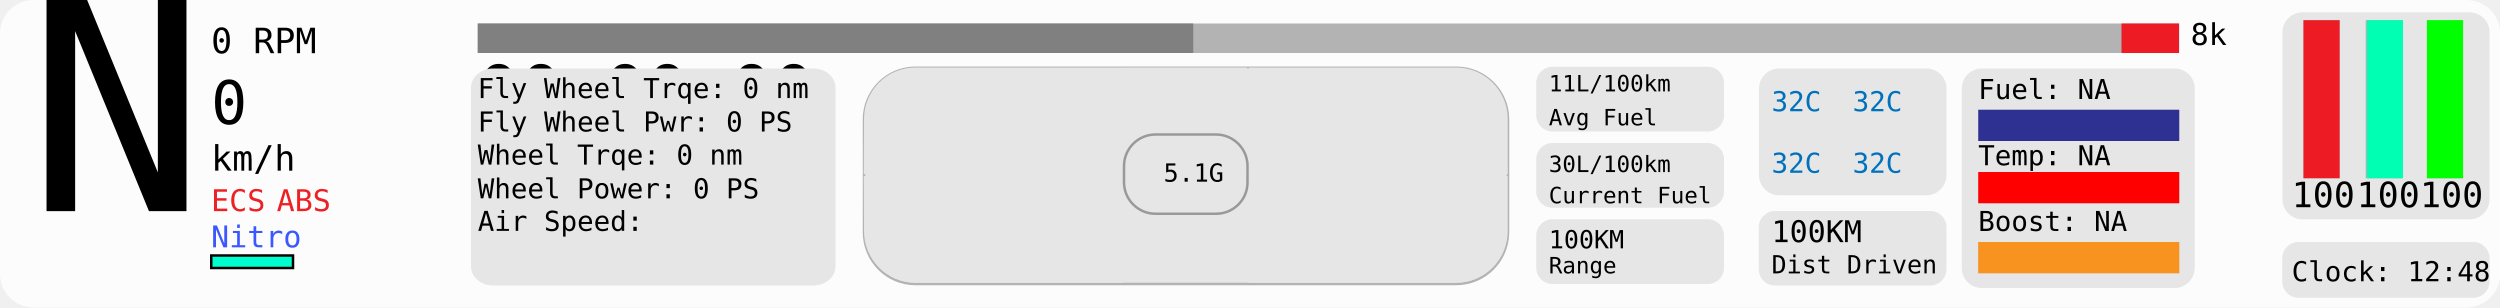
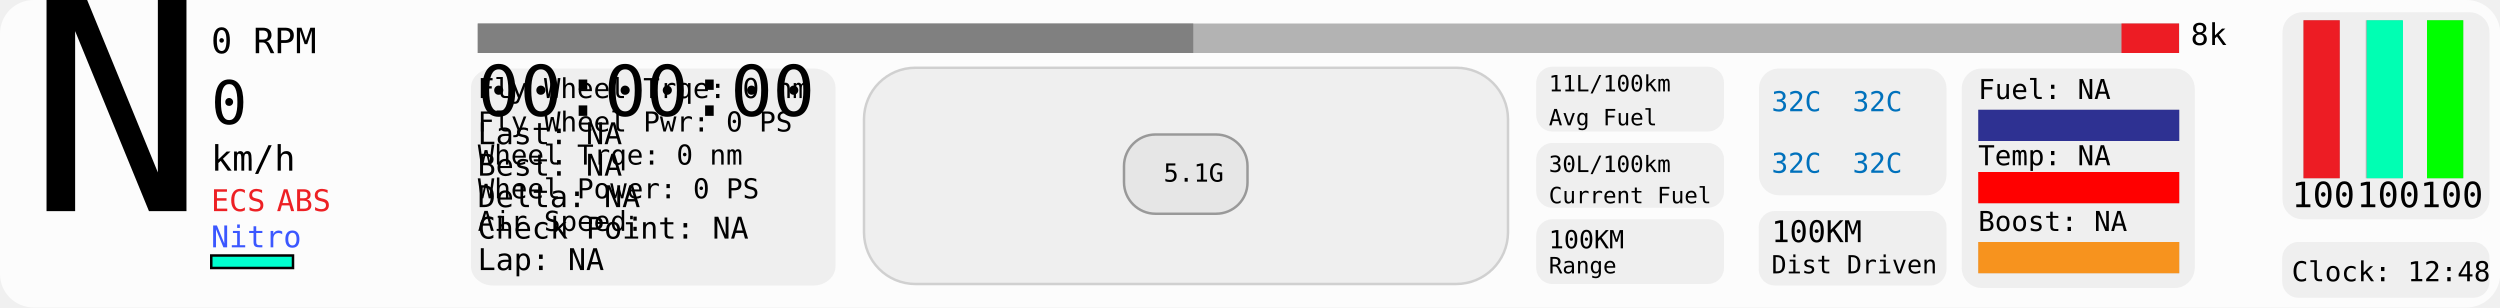
<svg xmlns="http://www.w3.org/2000/svg" version="1.1" id="app" x="0px" y="0px" viewBox="0 0 1000 123" style="enable-background:new 0 0 1000 123;" xml:space="preserve">
  <style type="text/css">
	.st0{opacity:0.79;fill:#FFFFFF;enable-background:new    ;}
	.st1{fill:#B3B3B3;}
- 	.st2{fill:#E6E6E6;}
+ 	.st2{opacity:0.6;fill:#E6E6E6;}
	.st3{fill:#0071BC;}
	.st4{font-family:'Consolas';}
	.st5{font-size:11px;}
	.st6{fill:#808080;}
	.st7{font-size:12px;}
	.st8{font-size:14px;}
	.st9{font-size:24px;}
	.st10{font-size:120px;}
	.st11{fill:#ED1C24;}
	.st12{fill:#00FFB3;}
	.st13{fill:#00FF00;}
	.st14{fill:#CCCCCC;}
	.st15{fill:#F7931E;}
	.st16{fill:#FF0000;}
	.st17{fill:#2E3192;}
	.st18{font-size:28px;}
	.st19{font-size:10px;}
	.st20{font-size:9px;}
- 	.st21{fill:#E6E6E6;stroke:#B3B3B3;stroke-miterlimit:10;}
- 	.st22{fill:#E6E6E6;stroke:#999999;stroke-miterlimit:10;}
- 	.st23{fill:#ED2024;}
- 	.st24{fill:#00FFCF;}
- 	.st25{fill:none;stroke:#020202;stroke-miterlimit:10;}
- 	.st26{fill:#3B57FF;}
+ 	.st21{opacity:0.6;fill:#E6E6E6;stroke:#B3B3B3;stroke-miterlimit:10;}
+ 	.st22{fill:none;}
+ 	.st23{fill:#E6E6E6;stroke:#999999;stroke-miterlimit:10;}
+ 	.st24{fill:#ED2024;}
+ 	.st25{fill:#00FFCF;}
+ 	.st26{fill:none;stroke:#020202;stroke-miterlimit:10;}
+ 	.st27{fill:#3B57FF;}
</style>
  <path id="backgrond" class="st0" d="M986.5,123h-973C6,123,0,117,0,109.6V13.5C0,6,6,0,13.5,0h973.1c7.4,0,13.5,6,13.5,13.5v96.1  C1000,117,994,123,986.5,123z" />
  <rect id="rpm" x="191.1" y="9.4" class="st1" width="680.6" height="11.8" />
  <g id="brake_x5F_temps">
    <path id="brake_x5F_temps_x5F_rec" class="st2" d="M770.6,78.1h-59c-4.4,0-8-3.6-8-8V35.4c0-4.4,3.6-8,8-8h59c4.4,0,8,3.6,8,8v34.7   C778.5,74.5,775,78.1,770.6,78.1z" />
    <text id="brake1" transform="matrix(1 0 0 1 708.622 44.4975)" class="st3 st4 st5">32C</text>
    <text id="brake3" transform="matrix(1 0 0 1 741.0546 69.1179)" class="st3 st4 st5">32C</text>
    <text id="brake2" transform="matrix(1 0 0 1 708.6223 69.1184)" class="st3 st4 st5">32C</text>
    <text id="brake0" transform="matrix(1 0 0 1 741.0551 44.4973)" class="st3 st4 st5">32C</text>
  </g>
  <rect id="filler" x="191.1" y="9.4" class="st6" width="286.2" height="11.8" />
  <text id="max_x5F_rpm" transform="matrix(1 0 0 1 876.2633 18)" class="st4 st7">8k</text>
  <text id="units" transform="matrix(1 0 0 1 84.4457 68.2763)" class="st4 st8">km/h</text>
  <text id="speed" transform="matrix(1 0 0 1 84.4456 49.5788)" class="st4 st9">0</text>
  <text id="gear" transform="matrix(1 0 0 1 10.474 84.4477)" class="st4 st10">N</text>
  <text id="rpm_x5F_text" transform="matrix(1 0 0 1 84.4457 21.2893)" class="st4 st8">0 RPM</text>
  <rect id="top_x5F_rpm" x="848.6" y="9.4" class="st11" width="23" height="11.8" />
  <g id="pedals">
-     <path id="pedals_x5F_rec" class="st2" d="M987.83,87.74h-66.85c-4.4,0-7.98-3.57-7.98-7.98V12.91c0-4.4,3.57-7.98,7.98-7.98h66.85   c4.4,0,7.98,3.57,7.98,7.98v66.85C995.8,84.17,992.23,87.74,987.83,87.74z" />
-     <rect id="clutch" x="921.38" y="8.08" class="st1" width="14.47" height="63.22" />
-     <rect id="gas" x="970.76" y="8.08" class="st1" width="14.47" height="63.22" />
-     <rect id="brake" x="946.28" y="8.08" class="st1" width="14.47" height="63.22" />
-     <rect id="clutch_x5F_filler_1_" x="921.38" y="8.08" transform="matrix(-1 -1.224647e-16 1.224647e-16 -1 1857.237 79.3748)" class="st11" width="14.47" height="63.22" />
-     <rect id="brake_x5F_filler" x="946.74" y="8.08" transform="matrix(-1 -1.224647e-16 1.224647e-16 -1 1907.947 79.3747)" class="st12" width="14.47" height="63.22" />
-     <rect id="gas_x5F_filler" x="970.76" y="8.08" transform="matrix(-1 -1.224647e-16 1.224647e-16 -1 1955.991 79.3748)" class="st13" width="14.47" height="63.22" />
+     <path id="pedals_x5F_rec" class="st2" d="M987.8,87.7H921c-4.4,0-8-3.6-8-8V12.9c0-4.4,3.6-8,8-8h66.8c4.4,0,8,3.6,8,8v66.8   C995.8,84.2,992.2,87.7,987.8,87.7z" />
+     <rect id="clutch" x="921.4" y="8.1" class="st1" width="14.5" height="63.2" />
+     <rect id="gas" x="970.8" y="8.1" class="st1" width="14.5" height="63.2" />
+     <rect id="brake" x="946.3" y="8.1" class="st1" width="14.5" height="63.2" />
+     <rect id="clutch_x5F_filler_1_" x="921.4" y="8.1" class="st11" width="14.5" height="63.2" />
+     <rect id="brake_x5F_filler" x="946.7" y="8.1" class="st12" width="14.5" height="63.2" />
+     <rect id="gas_x5F_filler" x="970.8" y="8.1" class="st13" width="14.5" height="63.2" />
    <text id="clutch_x5F_text" transform="matrix(1 0 0 1 916.6714 82.8876)" class="st4 st8">100</text>
    <text id="brake_x5F_text" transform="matrix(1 0 0 1 942.6429 82.8875)" class="st4 st8">100</text>
    <text id="gas_x5F_text" transform="matrix(1 0 0 1 967.999 82.8876)" class="st4 st8">100</text>
  </g>
  <g id="engine_x5F_info">
    <path id="engine_x5F_info_x5F_rec" class="st2" d="M869.9,115.2h-77.2c-4.4,0-8-3.6-8-8V35.4c0-4.4,3.6-8,8-8h77.2c4.4,0,8,3.6,8,8   v71.8C877.8,111.6,874.3,115.2,869.9,115.2z" />
    <rect id="temps_x5F_rec_1_" x="791.3" y="68.8" class="st14" width="80.4" height="12.5" />
    <rect id="boost_x5F_rec_1_" x="791.3" y="96.8" class="st14" width="80.4" height="12.5" />
    <rect id="fuel_x5F_rec_1_" x="791.3" y="43.9" class="st14" width="80.4" height="12.5" />
    <rect id="boost_x5F_filler_1_" x="791.3" y="96.8" class="st15" width="80.4" height="12.5" />
    <rect id="temps_x5F_filler_1_" x="791.3" y="68.8" class="st16" width="80.4" height="12.5" />
    <rect id="fuel_x5F_filler_1_" x="791.3" y="43.9" class="st17" width="80.4" height="12.5" />
    <text id="fuel_2_" transform="matrix(1 0 0 1 791.2897 39.6079)" class="st4 st5">Fuel: NA</text>
    <text id="temps_2_" transform="matrix(1 0 0 1 791.2897 66.0986)" class="st4 st5">Temp: NA</text>
    <text id="boost_2_" transform="matrix(1 0 0 1 791.2899 92.3883)" class="st4 st5">Boost: NA</text>
  </g>
+   <path id="lap_x5F_times_x5F_rec" class="st2" d="M325.4,114.2H197.2c-4.8,0-8.8-3.4-8.8-7.6V35c0-4.2,4-7.6,8.8-7.6h128.2  c4.8,0,8.8,3.4,8.8,7.6v71.5C334.2,110.8,330.2,114.2,325.4,114.2z" />
  <g id="lap_x5F_times">
    <text id="best_x5F_lap_x5F_time" transform="matrix(1 0 0 1 191.0662 70.271)" class="st4 st7">Best: NA</text>
    <text id="last_x5F_lap_x5F_time" transform="matrix(1 0 0 1 191.0663 57.6821)" class="st4 st7">Last: NA</text>
    <text id="current" transform="matrix(1 0 0 1 191.0659 46.3356)" class="st4 st18">00:00:00</text>
    <text id="lap" transform="matrix(1 0 0 1 191.0666 108.0383)" class="st4 st7">Lap: NA</text>
    <text id="check_x5F_point" transform="matrix(1 0 0 1 191.0659 95.449)" class="st4 st7">Check Point: NA </text>
    <text id="delta" transform="matrix(1 0 0 1 191.0664 82.8601)" class="st4 st7">Delta: NA</text>
  </g>
-   <path id="lap_x5F_times_x5F_rec" class="st2" d="M325.4,114.2H197.2c-4.8,0-8.8-3.4-8.8-7.6V35c0-4.2,4-7.6,8.8-7.6h128.2  c4.8,0,8.8,3.4,8.8,7.6v71.5C334.2,110.8,330.2,114.2,325.4,114.2z" />
  <g id="power_x5F_info">
    <text id="air_x5F_speed" transform="matrix(1 0 0 1 191.0998 92.35)" class="st4 st5">Air Speed:</text>
    <text id="fly_x5F_wheel_x5F_trqe" transform="matrix(1 0 0 1 191.066 39.231)" class="st4 st5">Fly Wheel Trqe: 0 nm</text>
    <text id="wheel_x5F_torqe" transform="matrix(1 0 0 1 191.1 65.8427)" class="st4 st5">Wheel Trqe: 0 nm</text>
    <text id="wheel_x5F_power" transform="matrix(1 0 0 1 191.1 79.3384)" class="st4 st5">Wheel Power: 0 PS</text>
    <text id="fly_x5F_wheel_x5F_power" transform="matrix(1 0 0 1 191.0999 52.6)" class="st4 st5">Fly Wheel Pwr: 0 PS</text>
  </g>
  <path id="time_x5F_rec" class="st2" d="M989.3,119.1h-69.9c-3.6,0-6.5-2.9-6.5-6.5v-9.3c0-3.6,2.9-6.5,6.5-6.5h69.9  c3.6,0,6.5,2.9,6.5,6.5v9.3C995.8,116.2,992.9,119.1,989.3,119.1z" />
  <text id="time" transform="matrix(1 0 0 1 916.6711 112.4999)" class="st4 st5">Clock: 12:48</text>
  <g id="fuel_x5F_range">
    <path id="distance_x5F_driven" class="st2" d="M772.1,114.2H710c-3.6,0-6.5-2.9-6.5-6.5V90.9c0-3.6,2.9-6.5,6.5-6.5h62.1   c3.6,0,6.5,2.9,6.5,6.5v16.8C778.5,111.3,775.7,114.2,772.1,114.2z" />
    <path id="current_x5F_fuelrec_1_" class="st2" d="M683.1,83.1H621c-3.6,0-6.5-2.9-6.5-6.5V63.7c0-3.6,2.9-6.5,6.5-6.5h62.1   c3.6,0,6.5,2.9,6.5,6.5v12.9C689.6,80.2,686.7,83.1,683.1,83.1z" />
    <path id="average_x5F_fuel_x5F_rec" class="st2" d="M683.1,52.6H621c-3.6,0-6.5-2.9-6.5-6.5V33.2c0-3.6,2.9-6.5,6.5-6.5h62.1   c3.6,0,6.5,2.9,6.5,6.5v12.9C689.6,49.7,686.7,52.6,683.1,52.6z" />
    <path id="range_x5F_rec" class="st2" d="M683.1,113.6H621c-3.6,0-6.5-2.9-6.5-6.5V94.2c0-3.6,2.9-6.5,6.5-6.5h62.1   c3.6,0,6.5,2.9,6.5,6.5v12.9C689.6,110.7,686.7,113.6,683.1,113.6z" />
    <text transform="matrix(1 0 0 1 708.6223 109.3483)" class="st4 st19">Dist Driven</text>
    <text id="driven_x5F_distance" transform="matrix(1 0 0 1 708.6227 96.8485)" class="st4 st7">100KM</text>
    <text id="range_x5F_text" transform="matrix(1 0 0 1 619.5272 99.331)" class="st4 st19">100KM</text>
    <text transform="matrix(1 0 0 1 619.5273 109.3491)" class="st4 st20">Range</text>
    <text id="current_x5F_fuel_x5F_text" transform="matrix(1 0 0 1 619.5276 50.1345)" class="st4 st20">Avg Fuel</text>
    <text id="average_x5F_fuel_x5F_text" transform="matrix(1 0 0 1 619.5269 36.5523)" class="st4 st20">11L/100km</text>
    <text id="current_x5F_fuel" transform="matrix(1 0 0 1 619.5268 68.8157)" class="st4 st20">30L/100km</text>
    <text transform="matrix(1 0 0 1 619.5273 81.3159)" class="st4 st20">Current Fuel</text>
  </g>
  <g id="g-force-rec">
+     <path class="st21" d="M582.4,113.6H366.2c-11.4,0-20.6-9.2-20.6-20.7V47.7c0-11.4,9.2-20.6,20.6-20.6h216.3   c11.4,0,20.7,9.2,20.7,20.6V93C603.1,104.4,593.9,113.6,582.4,113.6z" />
    <g id="g-force-fillers">
	</g>
-     <path class="st21" d="M582.4,113.6H366.2c-11.4,0-20.6-9.2-20.6-20.7V47.7c0-11.4,9.2-20.6,20.6-20.6h216.3   c11.4,0,20.7,9.2,20.7,20.6V93C603.1,104.4,593.9,113.6,582.4,113.6z" />
-     <rect id="rear-filler-3g" x="449.4" y="102.5" class="st2" width="49.8" height="10.2" />
-     <rect id="front-filler-3g" x="449.2" y="27" class="st2" width="49.8" height="7.8" />
-     <path id="rear-left-filler-3g" class="st2" d="M345.5,70.4h103.7v42.7h-83c-11.4,0-20.6-9.2-20.6-20.7L345.5,70.4L345.5,70.4z" />
-     <path id="rear-right-filler-3g" class="st2" d="M603.1,70.4H499.4v42.7h83c11.4,0,20.7-9.2,20.7-20.7V70.4z" />
-     <path id="front-right-filler-3g" class="st2" d="M603.1,69.7H499.4V27h83c11.4,0,20.7,9.2,20.7,20.6V69.7L603.1,69.7z" />
-     <path id="front-left-filler-3g" class="st2" d="M345.5,69.7h103.7V27h-83c-11.4,0-20.6,9.2-20.6,20.6L345.5,69.7L345.5,69.7z" />
-     <path id="front-right-filler-2g_1_" class="st2" d="M554.8,34.9H499v34.8h73.8V53C572.8,43,564.7,34.9,554.8,34.9z" />
-     <rect id="rear-filler-2g" x="449.6" y="91.8" class="st2" width="49.8" height="12.7" />
-     <rect id="front-filler-2g" x="449.2" y="34.8" class="st2" width="49.8" height="10.3" />
-     <path id="rear-right-filler-2g" class="st2" d="M554.8,104.5h-55.3V69.7h73.4v16.7C572.8,96.4,564.7,104.5,554.8,104.5z" />
-     <path id="rear-left-filler-2g" class="st2" d="M393.4,104.5h56.3V69.7h-74.3v16.7C375.3,96.4,383.4,104.5,393.4,104.5z" />
-     <path id="front-left-filler-2g" class="st2" d="M393.4,34.9h56.3v34.8h-74.3V53C375.3,43,383.4,34.9,393.4,34.9z" />
-     <path id="rear-right-filler-1g" class="st2" d="M544.2,70.2h-45v24.2h24.9c11.1,0,20-9,20-20L544.2,70.2L544.2,70.2z" />
-     <rect id="rear-filler-1g" x="449.6" y="70.7" class="st2" width="49.3" height="23.6" />
-     <rect id="front-filler-1g" x="450.1" y="45.7" class="st2" width="49.3" height="22.7" />
-     <path id="front-right-filler-1g" class="st2" d="M544.4,69.7H499v-24h25.4c11.1,0,20,9,20,20V69.7z" />
-     <path id="rear-left-filler-1g" class="st2" d="M404.3,70.3h45.4v23.9h-25.4c-11.1,0-20-9-20-20V70.3z" />
-     <path id="front-left-filler-1g" class="st2" d="M404.3,69.7h45.4v-24h-25.4c-11.1,0-20,9-20,20V69.7z" />
-     <path class="st22" d="M486.4,85.5h-24.2c-6.9,0-12.6-5.6-12.6-12.6v-6.5c0-6.9,5.6-12.6,12.6-12.6h24.2c6.9,0,12.6,5.6,12.6,12.6   V73C499,79.9,493.4,85.5,486.4,85.5z" />
+     <rect id="rear-filler-3g" x="449.4" y="102.5" class="st22" width="49.8" height="10.2" />
+     <rect id="front-filler-3g" x="449.2" y="27" class="st22" width="49.8" height="7.8" />
+     <path id="rear-left-filler-3g" class="st22" d="M345.5,70.4h103.7v42.7h-83c-11.4,0-20.6-9.2-20.6-20.7L345.5,70.4L345.5,70.4z" />
+     <path id="rear-right-filler-3g" class="st22" d="M603.1,70.4H499.4v42.7h83c11.4,0,20.7-9.2,20.7-20.7L603.1,70.4L603.1,70.4z" />
+     <path id="front-right-filler-3g" class="st22" d="M603.1,69.7H499.4V27h83c11.4,0,20.7,9.2,20.7,20.6L603.1,69.7L603.1,69.7z" />
+     <path id="front-left-filler-3g" class="st22" d="M345.5,69.7h103.7V27h-83c-11.4,0-20.6,9.2-20.6,20.6L345.5,69.7L345.5,69.7z" />
+     <path id="front-right-filler-2g_1_" class="st22" d="M554.8,34.9H499v34.8h73.8V53C572.8,43,564.7,34.9,554.8,34.9z" />
+     <rect id="rear-filler-2g" x="449.6" y="91.8" class="st22" width="49.8" height="12.7" />
+     <rect id="front-filler-2g" x="449.2" y="34.8" class="st22" width="49.8" height="10.3" />
+     <path id="rear-right-filler-2g" class="st22" d="M554.8,104.5h-55.3V69.7h73.4v16.7C572.8,96.4,564.7,104.5,554.8,104.5z" />
+     <path id="rear-left-filler-2g" class="st22" d="M393.4,104.5h56.3V69.7h-74.3v16.7C375.3,96.4,383.4,104.5,393.4,104.5z" />
+     <path id="front-left-filler-2g" class="st22" d="M393.4,34.9h56.3v34.8h-74.3V53C375.3,43,383.4,34.9,393.4,34.9z" />
+     <path id="rear-right-filler-1g" class="st22" d="M544.2,70.2h-45v24.2h24.9c11.1,0,20-9,20-20L544.2,70.2L544.2,70.2z" />
+     <rect id="rear-filler-1g" x="449.6" y="70.7" class="st22" width="49.3" height="23.6" />
+     <rect id="front-filler-1g" x="450.1" y="45.7" class="st22" width="49.3" height="22.7" />
+     <path id="front-right-filler-1g" class="st22" d="M544.4,69.7H499v-24h25.4c11.1,0,20,9,20,20V69.7z" />
+     <path id="rear-left-filler-1g" class="st22" d="M404.3,70.3h45.4v23.9h-25.4c-11.1,0-20-9-20-20V70.3z" />
+     <path id="front-left-filler-1g" class="st22" d="M404.3,69.7h45.4v-24h-25.4c-11.1,0-20,9-20,20V69.7z" />
+     <path class="st23" d="M486.4,85.5h-24.2c-6.9,0-12.6-5.6-12.6-12.6v-6.5c0-6.9,5.6-12.6,12.6-12.6h24.2c6.9,0,12.6,5.6,12.6,12.6   V73C499,79.9,493.4,85.5,486.4,85.5z" />
    <text id="g-text" transform="matrix(1 0 0 1 465.4423 72.662)" class="st4 st19">5.1G</text>
  </g>
-   <text id="esc" transform="matrix(1 0 0 1 84.4457 84.4481)" class="st23 st4 st7">ECS</text>
-   <text id="abs" transform="matrix(1 0 0 1 110.6521 84.4483)" class="st23 st4 st7">ABS</text>
+   <text id="esc" transform="matrix(1 0 0 1 84.4457 84.4481)" class="st24 st4 st7">ECS</text>
+   <text id="abs" transform="matrix(1 0 0 1 110.6521 84.4483)" class="st24 st4 st7">ABS</text>
  <g id="nitro_x5F_layer">
-     <rect id="nitro_x5F_rec_x5F_filler" x="84.5" y="102.2" class="st24" width="32.7" height="5" />
-     <rect id="nitro_x5F_rec" x="84.5" y="102.2" class="st25" width="32.7" height="5" />
-     <text id="nitro" transform="matrix(1 0 0 1 84.4457 98.9242)" class="st26 st4 st7">Nitro</text>
+     <rect id="nitro_x5F_rec_x5F_filler" x="84.5" y="102.2" class="st25" width="32.7" height="5" />
+     <rect id="nitro_x5F_rec" x="84.5" y="102.2" class="st26" width="32.7" height="5" />
+     <text id="nitro" transform="matrix(1 0 0 1 84.4457 98.9242)" class="st27 st4 st7">Nitro</text>
  </g>
</svg>
